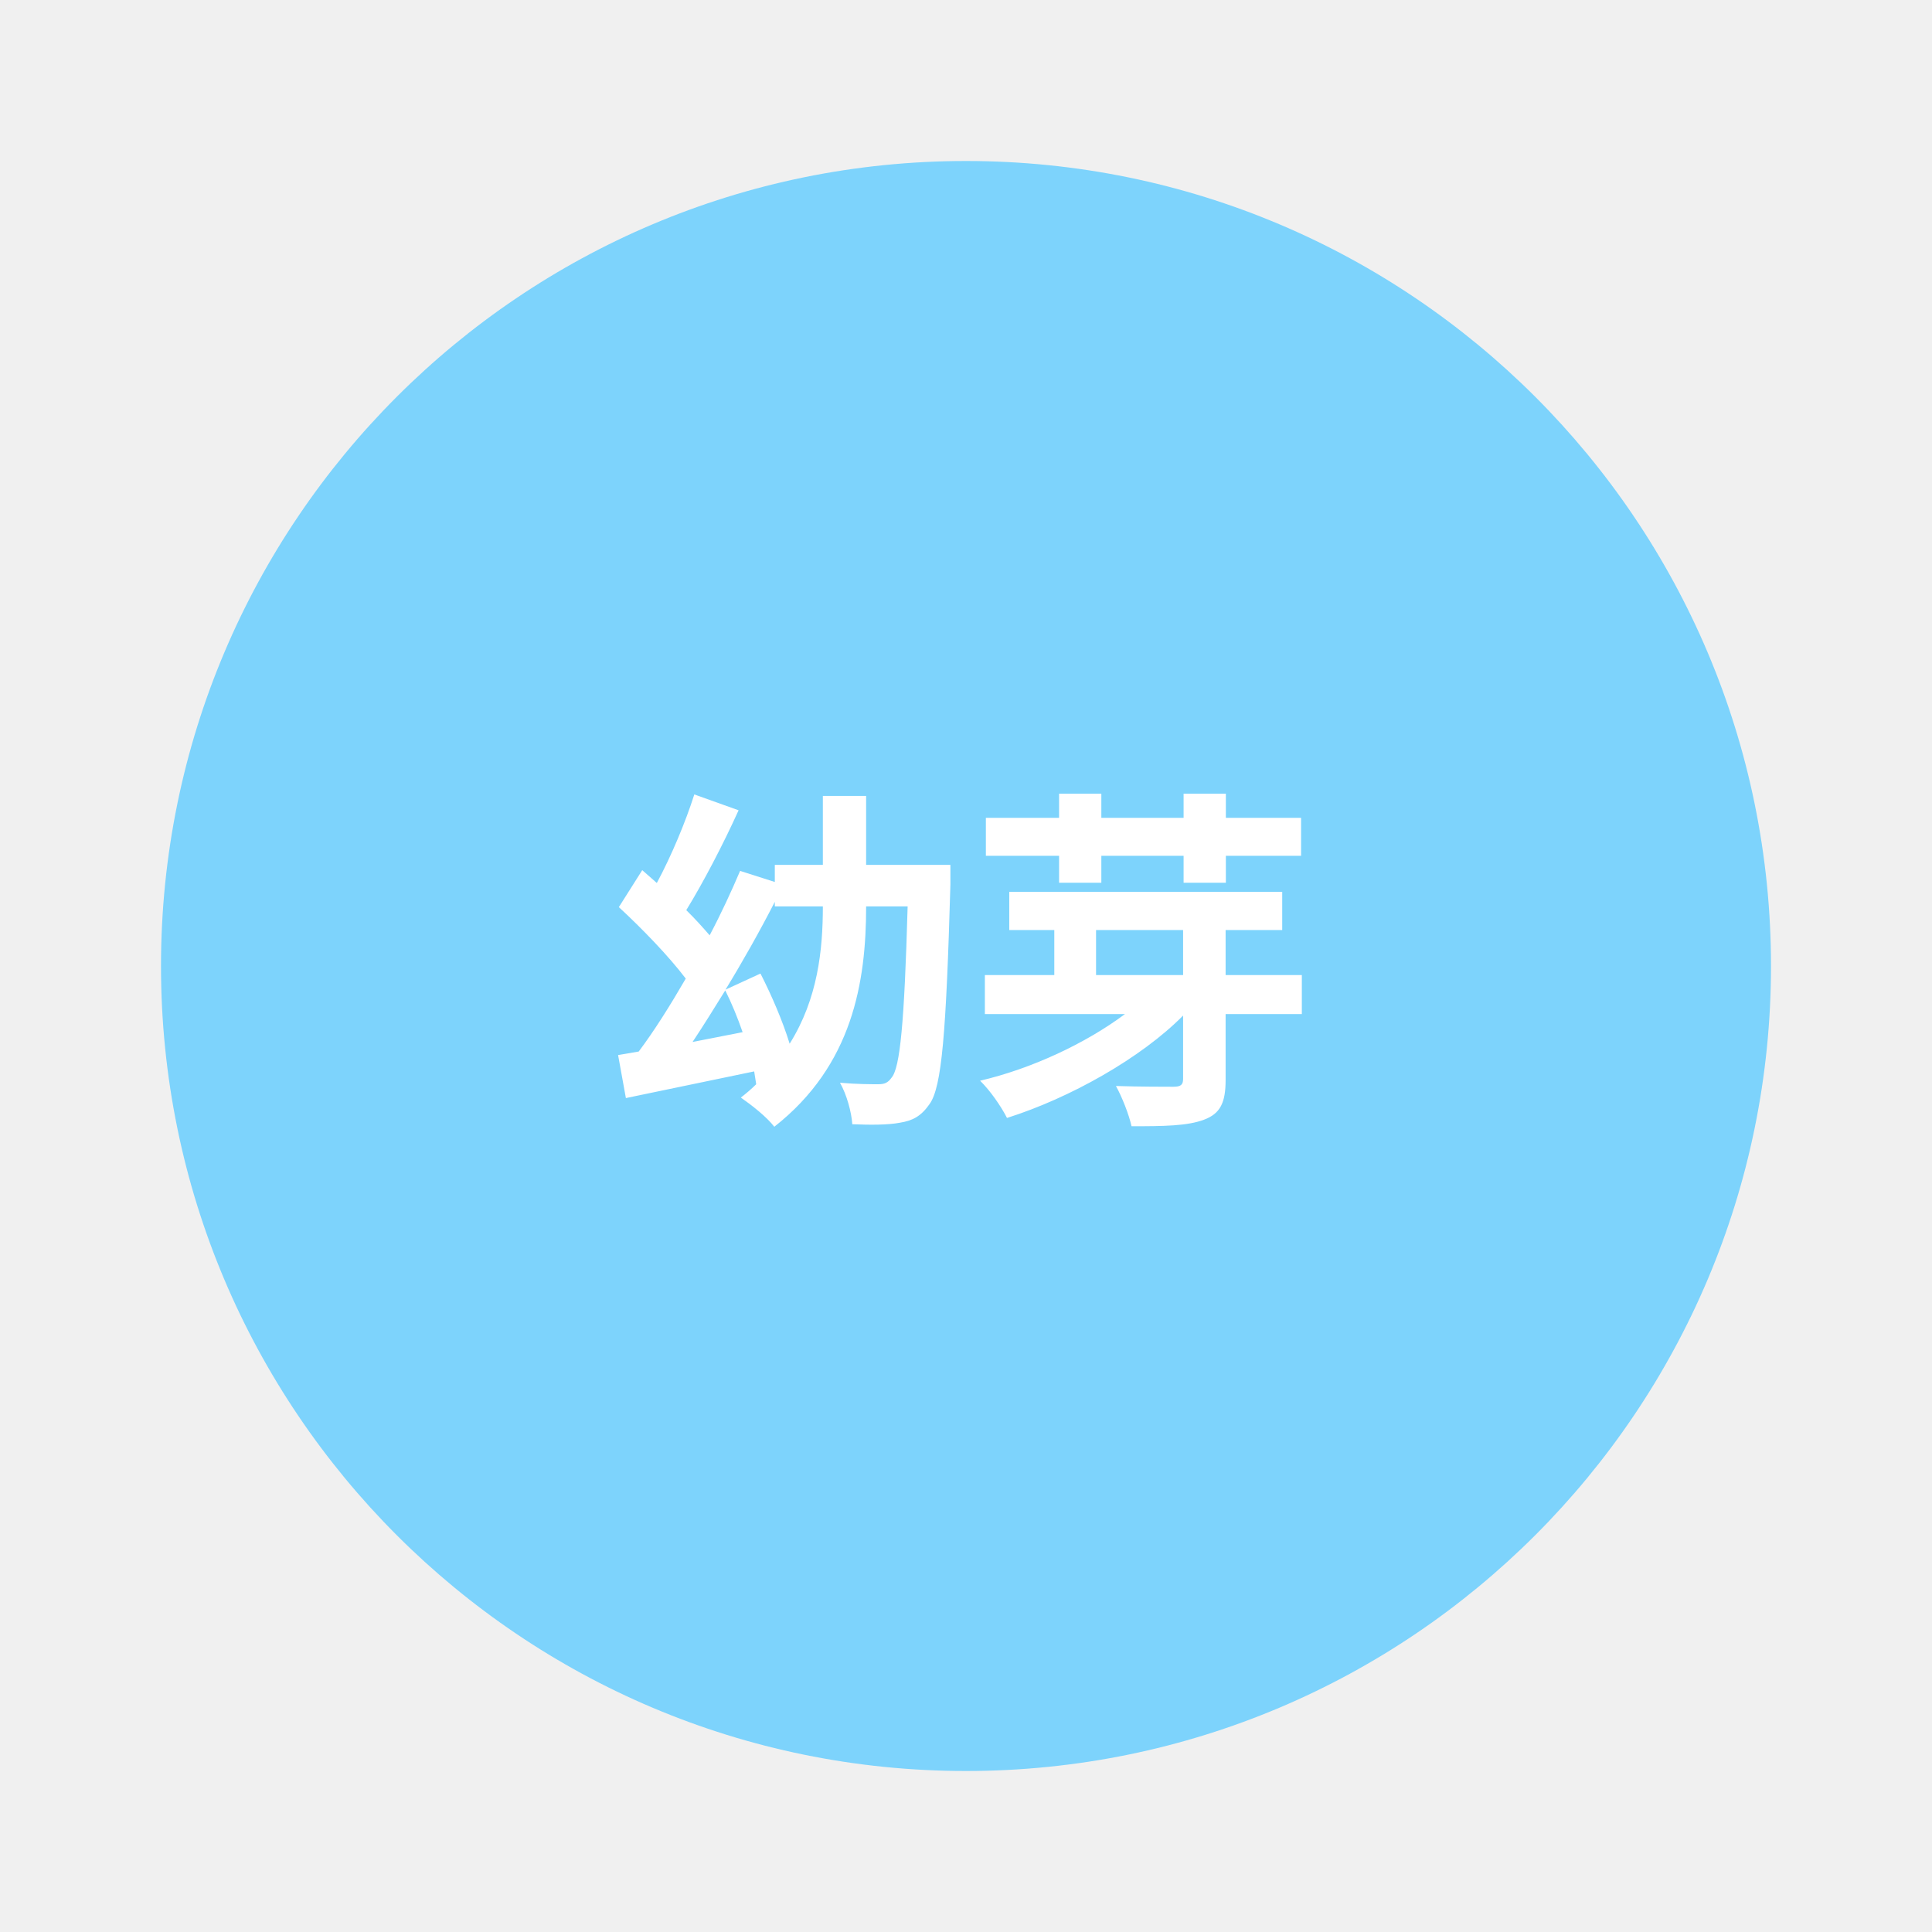
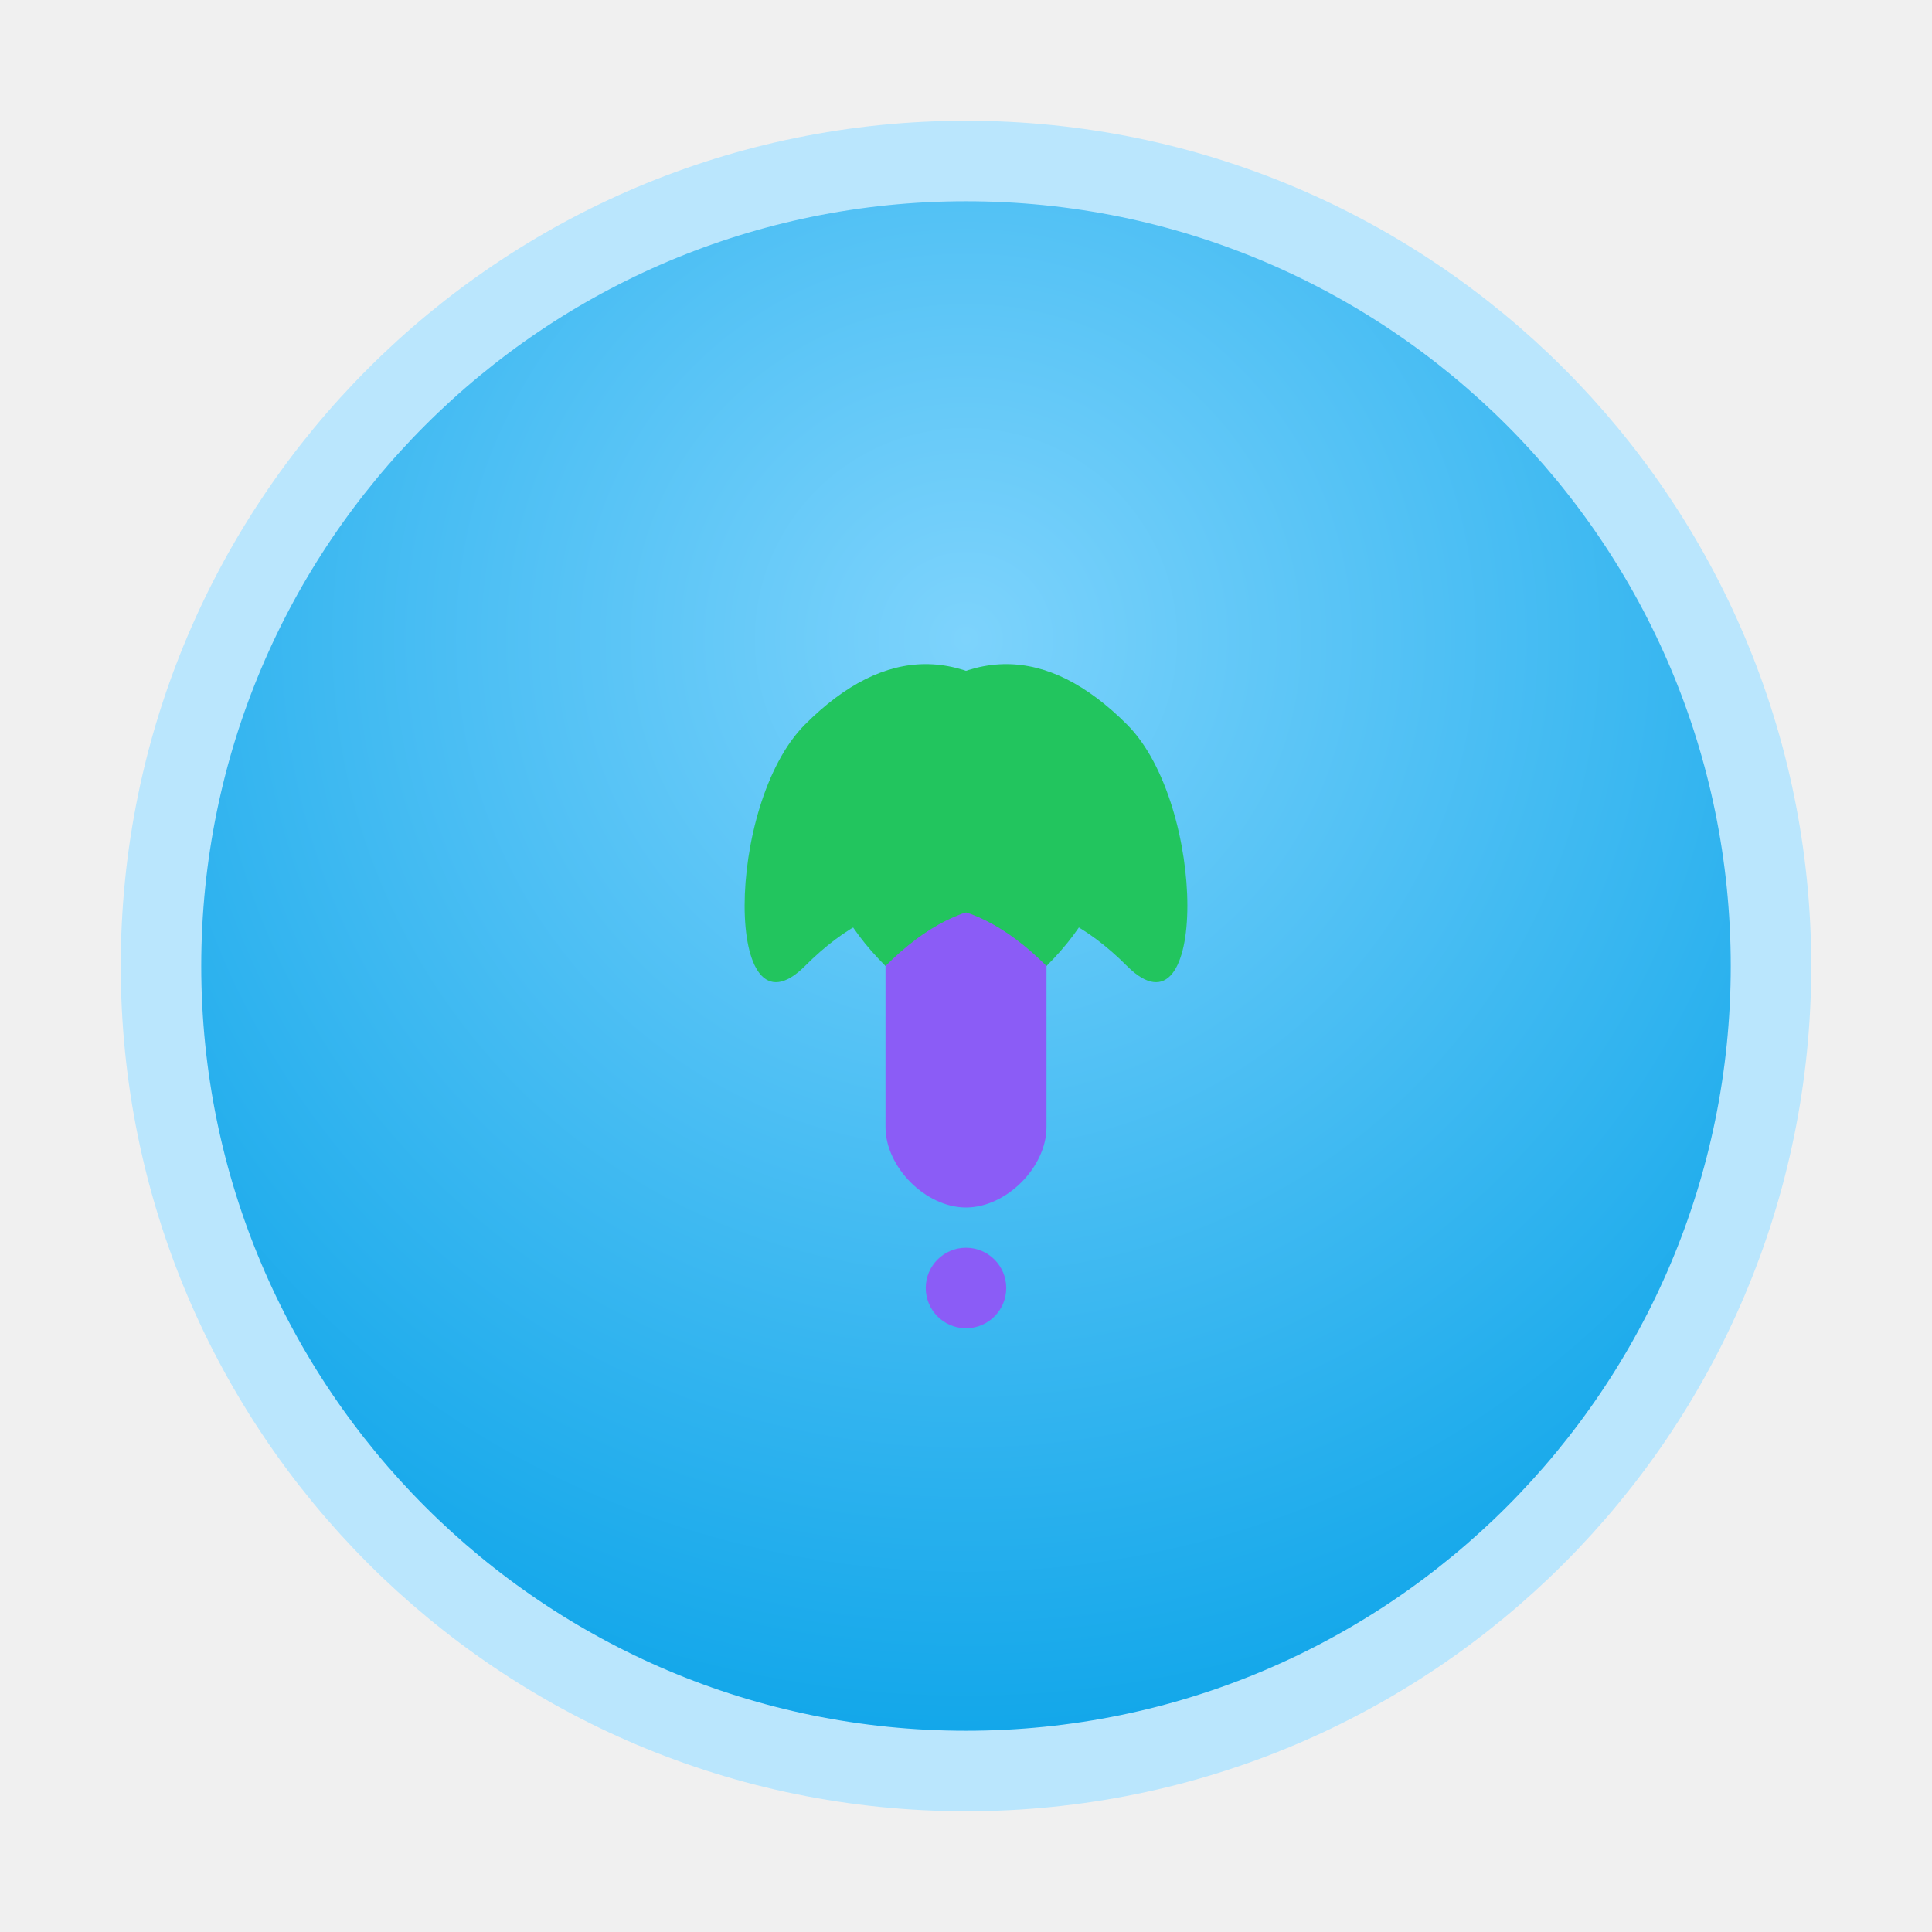
- <svg xmlns="http://www.w3.org/2000/svg" width="120px" height="120px" viewBox="0 0 120 120" version="1.1">
-   <g stroke="none" stroke-width="1" fill="none" fill-rule="evenodd">
-     <circle fill="#7dd3fc" cx="60" cy="60" r="50" />
-     <text font-family="Arial, sans-serif" font-size="22" font-weight="bold" fill="#FFFFFF" text-anchor="middle" x="60" y="68">幼芽</text>
-   </g>
+ <svg xmlns="http://www.w3.org/2000/svg" width="48" height="48" viewBox="0 0 48 48" fill="none">
+   <defs>
+     <radialGradient id="sproutGradient" cx="50%" cy="30%" r="70%">
+       <stop offset="0%" style="stop-color:#7dd3fc;stop-opacity:1" />
+       <stop offset="100%" style="stop-color:#0ea5e9;stop-opacity:1" />
+     </radialGradient>
+   </defs>
+   <circle cx="24" cy="24" r="20" fill="url(#sproutGradient)" stroke="#bae6fd" stroke-width="2" />
+   <path d="M24 30c-1 0-2-1-2-2v-6c0-1 1-2 2-2s2 1 2 2v6c0 1-1 2-2 2z" fill="#8b5cf6" />
+   <path d="M20 18c2-2 4-2 6 0s2 4 0 6c-2-2-4-2-6 0s-2-4 0-6z" fill="#22c55e" />
+   <path d="M28 18c-2-2-4-2-6 0s-2 4 0 6c2-2 4-2 6 0s2-4 0-6z" fill="#22c55e" />
+   <circle cx="24" cy="32" r="1" fill="#8b5cf6" />
</svg>
